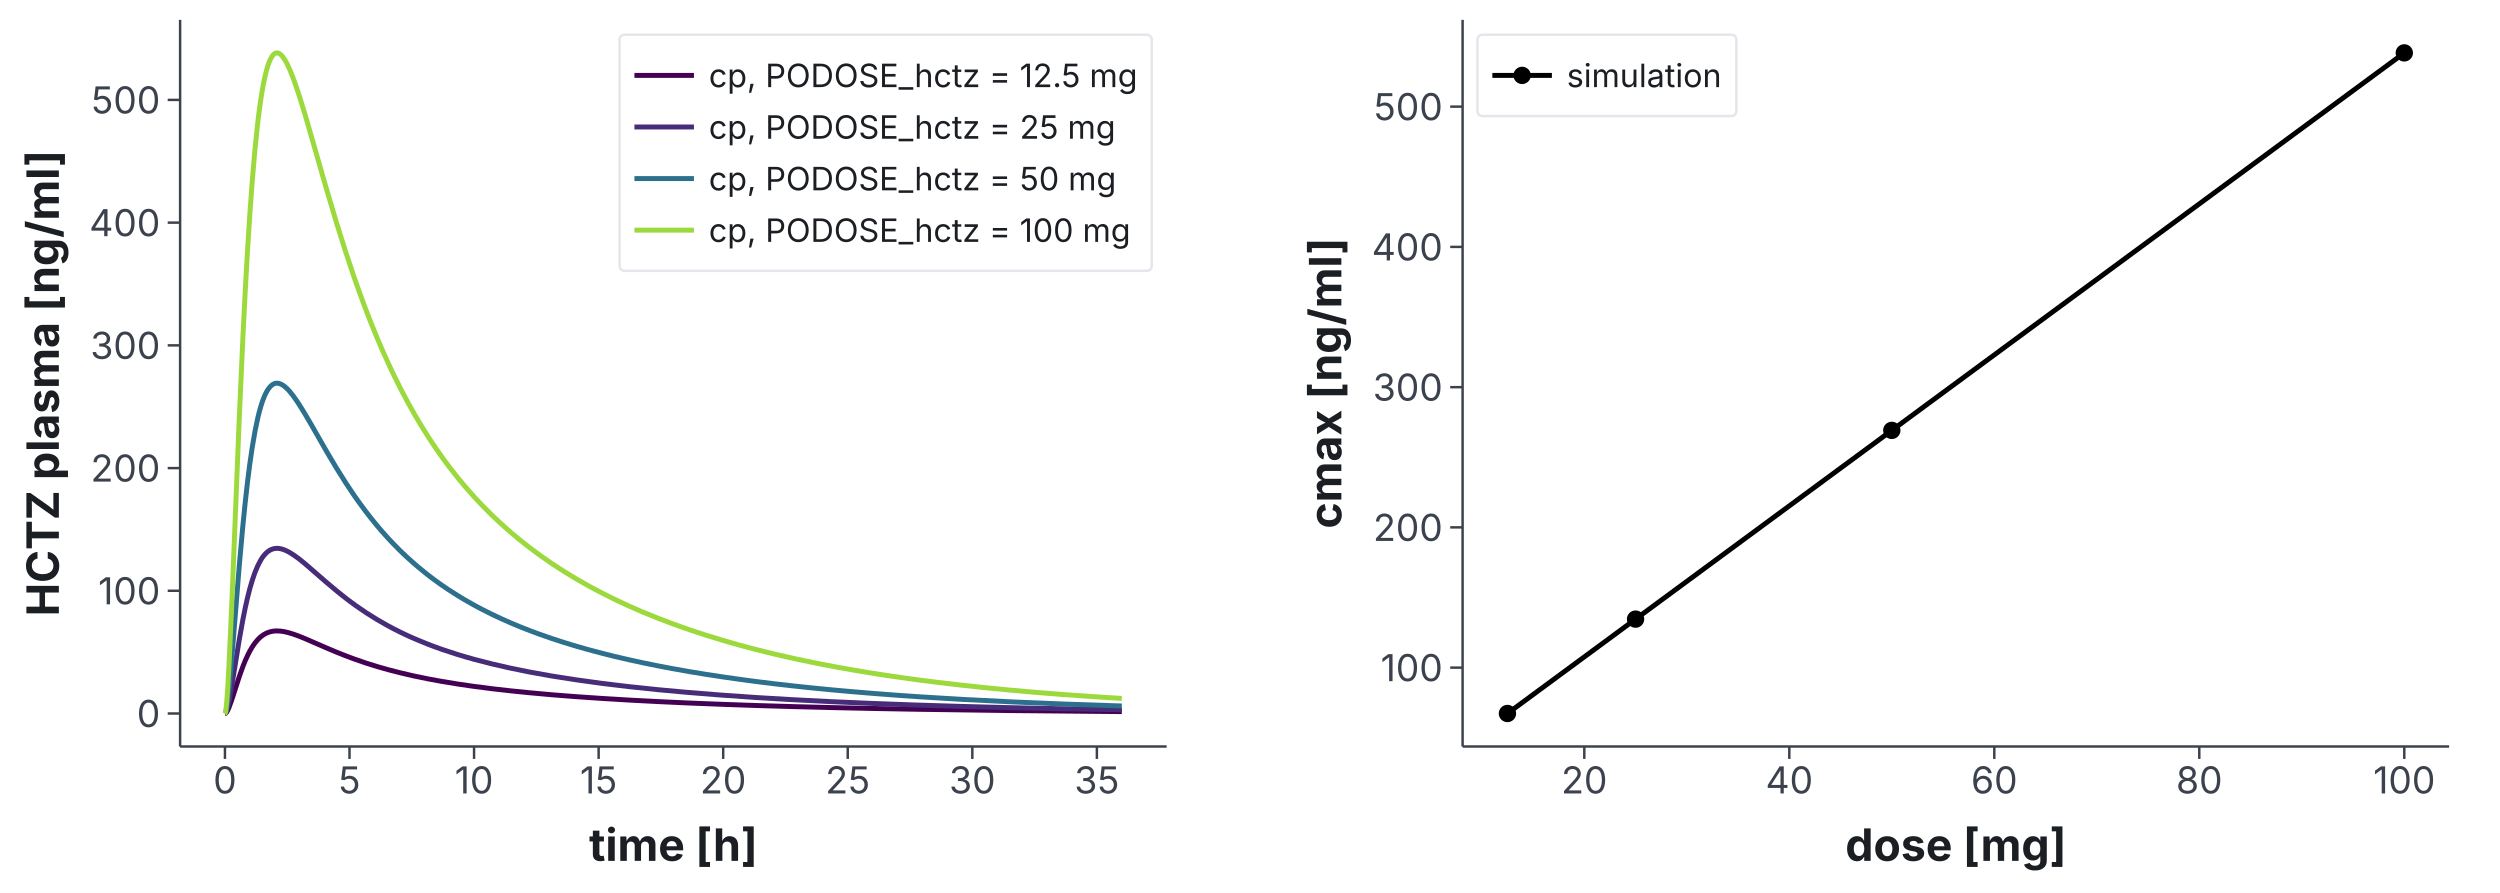
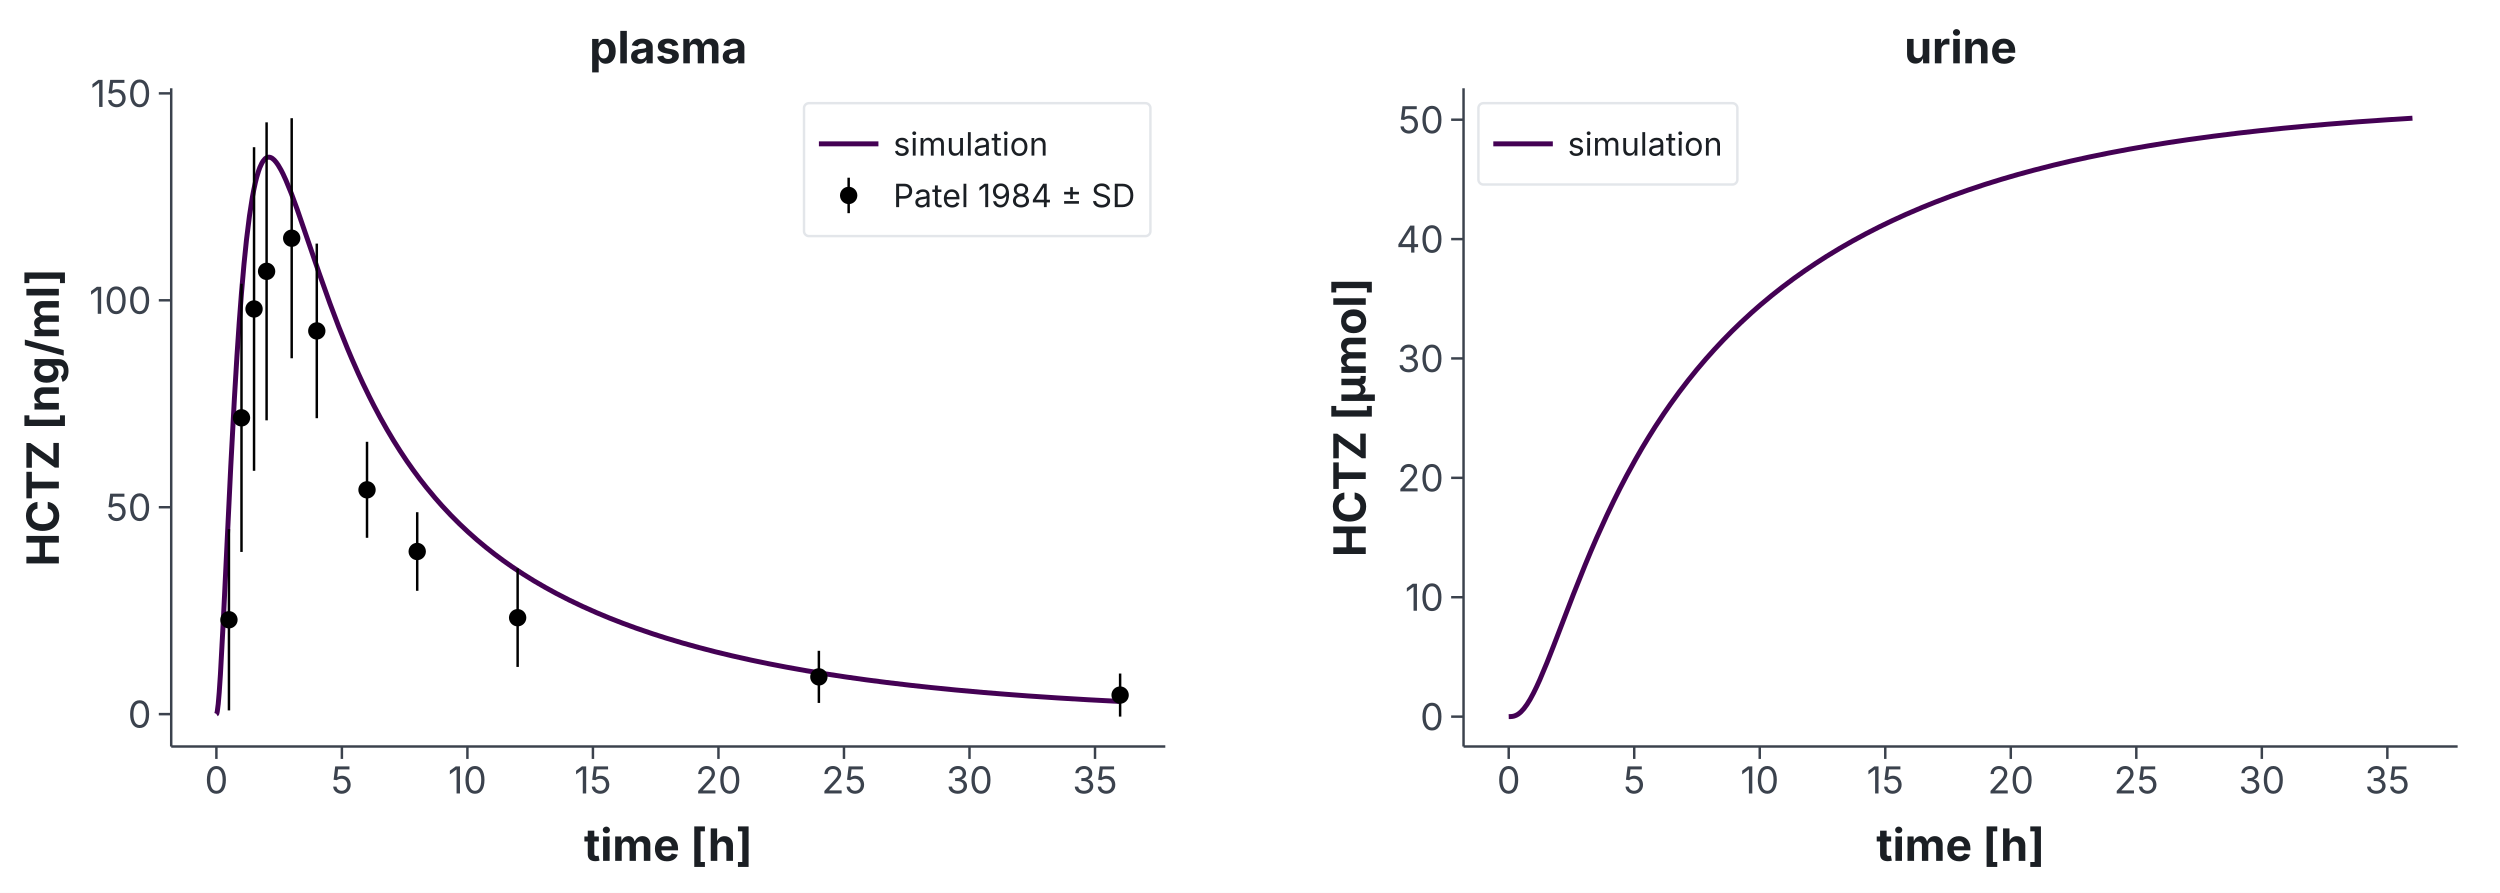
<svg xmlns="http://www.w3.org/2000/svg" width="1008" height="360" viewBox="0 0 1008 360" class="sbmlsim-figure" role="img" font-family="Inter, -apple-system, BlinkMacSystemFont, 'Segoe UI', Roboto, Helvetica, Arial, sans-serif">
  <defs>
-     <clipPath id="sbmlsim-6c3e348afc53-p0-clip-0">
-       <rect x="64.62" y="0" width="397.77" height="293" />
+     <clipPath id="sbmlsim-e15cf85886b4-p0-clip-0">
+       <rect x="61.03" y="27.6" width="400.82" height="265.4" />
    </clipPath>
-     <clipPath id="sbmlsim-6c3e348afc53-p1-clip-0">
-       <rect x="64.62" y="0" width="397.77" height="293" />
+     <clipPath id="sbmlsim-e15cf85886b4-p1-clip-0">
+       <rect x="55.16" y="27.6" width="400.82" height="265.4" />
    </clipPath>
  </defs>
  <g class="charton-background">
    <rect x="0" y="0" width="1008" height="360" fill="#ffffff" />
  </g>
-   <svg class="sbmlsim-plot" data-plot="p0" x="8" y="8" width="472" height="344" overflow="visible">
-     <g class="charton-plot" clip-path="url(#sbmlsim-6c3e348afc53-p0-clip-0)">
-       <g class="sbmlsim-element sbmlsim-curve" data-element="e0" data-legend="cp, PODOSE_hctz = 12.5 mg">
+   <svg class="sbmlsim-plot" data-plot="p0" x="8" y="8" width="471" height="344" overflow="visible">
+     <g class="charton-title">
+       <text x="261.44" y="10.8" font-size="18" fill="#1b1f24" text-anchor="middle" dominant-baseline="middle" font-weight="bold">plasma</text>
+     </g>
+     <g class="charton-plot" clip-path="url(#sbmlsim-e15cf85886b4-p0-clip-0)">
+       <g class="sbmlsim-element sbmlsim-curve" data-element="e0" data-legend="simulation">
        <g class="charton-mark charton-mark-path">
-           <path d="M82.7 279.68L82.86 279.65L83.03 279.54L83.42 279.1L83.83 278.39L84.32 277.29L85.46 274.15L88.53 264.64L89.99 260.58L90.89 258.35L91.91 256.13L92.75 254.48L93.76 252.76L94.77 251.29L95.95 249.88L96.96 248.9L98.25 247.93L99.53 247.23L100.82 246.76L102.11 246.49L102.88 246.41L103.65 246.39L105.2 246.47L106.74 246.71L108.43 247.12L110.38 247.72L112.33 248.42L115.06 249.52L123.76 253.3L127.47 254.86L131.17 256.34L134.88 257.73L139.51 259.33L144.14 260.78L148.77 262.09L153.4 263.28L158.95 264.57L164.51 265.71L170.07 266.73L176.55 267.8L183.03 268.74L190.44 269.7L197.85 270.54L205.26 271.29L214.52 272.13L223.78 272.86L234.9 273.62L246.03 274.29L257.15 274.87L269.67 275.45L283.57 276L297.47 276.48L312.13 276.91L328.87 277.33L345.62 277.69L362.37 277.99L399.25 278.5L444.31 278.92" fill="none" stroke="#440154" stroke-width="2" stroke-linejoin="round" />
+           <path d="M79.25 279.94L79.33 279.89L79.42 279.7L79.6 278.92L79.99 275.85L80.39 271.15L80.87 264L82.03 242.48L85.05 179.97L86.53 152.34L87.53 135.68L88.44 122.23L89.35 110.28L90.37 98.59L91.39 88.63L92.59 79.01L93.78 71.38L94.3 68.66L94.98 65.51L95.49 63.48L96.27 60.9L96.78 59.5L97.56 57.82L98.07 56.97L98.85 56.05L99.1 55.84L99.62 55.53L99.88 55.44L100.4 55.37L100.65 55.39L101.04 55.48L101.43 55.65L101.82 55.88L102.6 56.55L103.38 57.46L104.16 58.57L105.33 60.58L106.11 62.11L107.28 64.66L109.44 69.94L111.79 76.31L120.6 101.93L125.03 114.36L128.57 123.74L132.11 132.55L133.88 136.73L136.53 142.73L138.3 146.56L140.96 152.03L142.73 155.51L145.38 160.5L148.04 165.21L150.69 169.66L153.35 173.87L156 177.86L158.66 181.63L161.31 185.21L163.97 188.6L167.51 192.86L170.16 195.87L173.7 199.66L177.24 203.21L180.78 206.54L184.32 209.68L187.86 212.63L191.4 215.42L194.94 218.05L198.48 220.54L202.91 223.47L207.33 226.22L211.76 228.79L216.19 231.22L221.5 233.94L226.81 236.48L232.56 239.04L237.89 241.26L243.21 243.33L248.53 245.28L255.19 247.56L260.51 249.26L267.17 251.25L273.82 253.09L280.48 254.82L287.14 256.42L295.12 258.21L301.78 259.59L309.11 261L317.15 262.44L325.19 263.76L333.23 264.98L341.27 266.11L349.31 267.15L359.36 268.34L367.4 269.21L377.45 270.21L388.51 271.2L397.55 271.93L406.6 272.61L418.66 273.42L430.72 274.14L443.63 274.82" fill="none" stroke="#440154" stroke-width="2" stroke-linejoin="round" />
        </g>
      </g>
-       <g class="sbmlsim-element sbmlsim-curve" data-element="e1" data-legend="cp, PODOSE_hctz = 25 mg">
+       <g class="sbmlsim-element sbmlsim-curve" data-element="e1" data-legend="Patel 1984 ± SD">
        <g class="charton-mark charton-mark-path">
-           <path d="M82.7 279.68L82.86 279.61L83.05 279.38L83.43 278.47L83.83 277.08L84.31 274.96L85.46 268.57L88.45 250.04L89.92 241.85L90.92 236.91L91.82 232.92L92.72 229.37L93.74 225.91L94.75 222.95L95.94 220.1L97.12 217.84L97.63 217.03L98.31 216.1L98.82 215.5L99.59 214.73L100.1 214.32L100.87 213.82L101.38 213.57L102.15 213.29L102.92 213.14L103.68 213.09L104.33 213.12L105.1 213.24L105.88 213.44L106.65 213.71L107.42 214.04L108.58 214.64L110.52 215.85L112.66 217.41L114.99 219.3L123.74 226.9L128.13 230.58L131.64 233.36L135.16 235.98L139.55 239L143.94 241.75L148.33 244.26L150.96 245.66L153.6 246.98L156.23 248.23L158.87 249.41L164.14 251.59L166.77 252.6L170.29 253.86L176.44 255.88L179.95 256.93L183.46 257.92L190.49 259.72L197.51 261.33L205.42 262.94L214.2 264.52L223.86 266.04L234.84 267.56L245.41 268.83L257.3 270.08L269.19 271.17L282.4 272.23L296.93 273.24L310.81 274.07L326.77 274.89L342.73 275.58L360.68 276.24L378.63 276.8L398.58 277.31L419.53 277.75L444.31 278.16" fill="none" stroke="#472c7a" stroke-width="2" stroke-linejoin="round" />
+           <path d="M84.31 278.43L84.31 205.35M89.37 214.53L89.37 106.41M94.43 181.82L94.43 51.34M99.49 161.47L99.49 41.33M109.61 136.44L109.61 39.66M119.73 160.63L119.73 90.22M139.98 208.85L139.98 170.14M160.22 230.21L160.22 198.51M200.71 260.91L200.71 221.2M322.17 275.43L322.17 254.41M443.63 280.94L443.63 263.58" fill="none" stroke="#000000" stroke-width="1" stroke-linejoin="round" />
        </g>
-       </g>
-       <g class="sbmlsim-element sbmlsim-curve" data-element="e2" data-legend="cp, PODOSE_hctz = 50 mg">
-         <g class="charton-mark charton-mark-path">
-           <path d="M82.7 279.68L82.86 279.54L83.05 279.08L83.43 277.29L83.84 274.39L84.3 270.28L85.46 257.51L88.51 219.72L89.9 204.2L90.89 194.44L91.83 186.04L92.7 179.21L93.7 172.39L94.82 165.84L95.95 160.47L96.51 158.19L97.17 155.83L97.74 154.06L98.31 152.51L98.88 151.17L99.45 150.03L100.02 149.07L100.87 147.95L101.59 147.28L102.02 146.98L102.45 146.76L102.88 146.6L103.32 146.52L103.75 146.5L104.18 146.54L105.04 146.78L105.91 147.22L106.77 147.83L107.63 148.6L108.28 149.26L108.93 149.99L110.23 151.62L112.18 154.41L114.77 158.56L117.37 162.99L123.86 174.33L127.76 180.88L131.66 187.07L134.9 191.91L136.85 194.67L139.45 198.18L141.4 200.7L143.99 203.89L145.94 206.18L148.54 209.08L150.49 211.15L153.08 213.78L155.68 216.27L158.28 218.62L160.88 220.86L164.12 223.49L166.72 225.48L169.64 227.59L172.57 229.59L176.47 232.09L179.39 233.85L183.29 236.06L186.21 237.62L190.11 239.58L194.01 241.42L197.9 243.15L201.8 244.77L205.7 246.3L209.6 247.75L214.47 249.44L219.34 251.03L224.22 252.51L229.09 253.9L234.94 255.45L239.81 256.67L245.66 258.03L251.5 259.3L257.35 260.49L263.2 261.6L270.02 262.81L276.85 263.93L282.72 264.83L290.06 265.88L297.4 266.86L304.73 267.76L312.07 268.59L319.41 269.37L328.21 270.22L335.55 270.88L344.35 271.61L353.93 272.34L362.78 272.95L380.5 274.02L400.42 275.02L422.56 275.93L444.31 276.65" fill="none" stroke="#2d708e" stroke-width="2" stroke-linejoin="round" />
-         </g>
-       </g>
-       <g class="sbmlsim-element sbmlsim-curve" data-element="e3" data-legend="cp, PODOSE_hctz = 100 mg">
-         <g class="charton-mark charton-mark-path">
-           <path d="M82.7 279.68L82.78 279.63L82.86 279.4L83.05 278.49L83.43 274.88L83.86 268.85L84.31 260.69L85.47 235.14L88.44 161.34L89.92 128.39L90.89 109.15L91.82 92.65L92.69 78.99L93.69 65.2L94.69 53.43L95.81 42.47L96.42 37.39L97.04 32.9L97.65 28.98L98.26 25.58L99.04 22.01L99.5 20.2L99.96 18.63L100.43 17.3L100.89 16.18L101.36 15.26L101.82 14.53L102.28 13.99L102.75 13.61L103.21 13.39L103.68 13.32L104.14 13.39L104.61 13.59L105.07 13.91L105.53 14.34L106 14.88L106.93 16.25L107.86 17.95L108.78 19.96L109.71 22.21L110.64 24.68L112.5 30.12L115.06 38.38L123.47 67.63L127.68 81.82L131.19 93L134.69 103.52L136.8 109.5L138.9 115.23L141 120.71L143.81 127.66L145.91 132.6L148.72 138.85L150.82 143.3L153.63 148.93L156.43 154.24L159.24 159.24L162.04 163.96L164.85 168.42L167.65 172.64L170.45 176.63L173.26 180.42L176.77 184.87L179.57 188.23L183.08 192.21L186.58 195.94L190.09 199.46L193.6 202.78L197.8 206.53L201.31 209.46L205.52 212.78L209.72 215.9L214.63 219.31L219.54 222.49L224.8 225.68L230.06 228.65L235.32 231.42L240.58 234.02L245.84 236.46L251.1 238.75L257.42 241.32L263.73 243.71L270.04 245.94L276.35 248.02L283.72 250.28L290.03 252.08L297.4 254.03L304.76 255.84L312.67 257.63L320.59 259.29L328.5 260.82L336.42 262.23L344.34 263.54L352.26 264.75L361.76 266.08L369.68 267.09L379.19 268.21L389.54 269.31L399.12 270.24L408.7 271.09L420.67 272.04L432.65 272.88L444.31 273.61" fill="none" stroke="#9bd93c" stroke-width="2" stroke-linejoin="round" />
+         <g class="charton-mark charton-mark-point">
+           <circle cx="84.31" cy="241.89" r="3" fill="#000000" stroke="#000000" stroke-width="1" />
+           <circle cx="89.37" cy="160.47" r="3" fill="#000000" stroke="#000000" stroke-width="1" />
+           <circle cx="94.43" cy="116.58" r="3" fill="#000000" stroke="#000000" stroke-width="1" />
+           <circle cx="99.49" cy="101.4" r="3" fill="#000000" stroke="#000000" stroke-width="1" />
+           <circle cx="109.61" cy="88.05" r="3" fill="#000000" stroke="#000000" stroke-width="1" />
+           <circle cx="119.73" cy="125.43" r="3" fill="#000000" stroke="#000000" stroke-width="1" />
+           <circle cx="139.98" cy="189.5" r="3" fill="#000000" stroke="#000000" stroke-width="1" />
+           <circle cx="160.22" cy="214.36" r="3" fill="#000000" stroke="#000000" stroke-width="1" />
+           <circle cx="200.71" cy="241.06" r="3" fill="#000000" stroke="#000000" stroke-width="1" />
+           <circle cx="322.17" cy="264.92" r="3" fill="#000000" stroke="#000000" stroke-width="1" />
+           <circle cx="443.63" cy="272.26" r="3" fill="#000000" stroke="#000000" stroke-width="1" />
        </g>
      </g>
    </g>
    <g class="charton-axis charton-axis-x" data-axis="x">
      <g class="charton-axis-line">
-         <path d="M64.62 293L462.39 293" fill="none" stroke="#3b424d" stroke-width="1" stroke-linejoin="round" />
+         <path d="M61.03 293L461.85 293" fill="none" stroke="#3b424d" stroke-width="1" stroke-linejoin="round" />
      </g>
      <g class="charton-tick">
-         <path d="M82.7 293L82.7 298" fill="none" stroke="#3b424d" stroke-width="1" stroke-linejoin="round" />
-         <path d="M132.92 293L132.92 298" fill="none" stroke="#3b424d" stroke-width="1" stroke-linejoin="round" />
-         <path d="M183.14 293L183.14 298" fill="none" stroke="#3b424d" stroke-width="1" stroke-linejoin="round" />
-         <path d="M233.37 293L233.37 298" fill="none" stroke="#3b424d" stroke-width="1" stroke-linejoin="round" />
-         <path d="M283.59 293L283.59 298" fill="none" stroke="#3b424d" stroke-width="1" stroke-linejoin="round" />
-         <path d="M333.81 293L333.81 298" fill="none" stroke="#3b424d" stroke-width="1" stroke-linejoin="round" />
-         <path d="M384.04 293L384.04 298" fill="none" stroke="#3b424d" stroke-width="1" stroke-linejoin="round" />
-         <path d="M434.26 293L434.26 298" fill="none" stroke="#3b424d" stroke-width="1" stroke-linejoin="round" />
+         <path d="M79.25 293L79.25 298" fill="none" stroke="#3b424d" stroke-width="1" stroke-linejoin="round" />
+         <path d="M129.85 293L129.85 298" fill="none" stroke="#3b424d" stroke-width="1" stroke-linejoin="round" />
+         <path d="M180.46 293L180.46 298" fill="none" stroke="#3b424d" stroke-width="1" stroke-linejoin="round" />
+         <path d="M231.07 293L231.07 298" fill="none" stroke="#3b424d" stroke-width="1" stroke-linejoin="round" />
+         <path d="M281.68 293L281.68 298" fill="none" stroke="#3b424d" stroke-width="1" stroke-linejoin="round" />
+         <path d="M332.29 293L332.29 298" fill="none" stroke="#3b424d" stroke-width="1" stroke-linejoin="round" />
+         <path d="M382.9 293L382.9 298" fill="none" stroke="#3b424d" stroke-width="1" stroke-linejoin="round" />
+         <path d="M433.51 293L433.51 298" fill="none" stroke="#3b424d" stroke-width="1" stroke-linejoin="round" />
      </g>
      <g class="charton-tick-label">
-         <text x="82.7" y="301" font-size="15" fill="#3b424d" text-anchor="middle" dominant-baseline="hanging">0</text>
-         <text x="132.92" y="301" font-size="15" fill="#3b424d" text-anchor="middle" dominant-baseline="hanging">5</text>
-         <text x="183.14" y="301" font-size="15" fill="#3b424d" text-anchor="middle" dominant-baseline="hanging">10</text>
-         <text x="233.37" y="301" font-size="15" fill="#3b424d" text-anchor="middle" dominant-baseline="hanging">15</text>
-         <text x="283.59" y="301" font-size="15" fill="#3b424d" text-anchor="middle" dominant-baseline="hanging">20</text>
-         <text x="333.81" y="301" font-size="15" fill="#3b424d" text-anchor="middle" dominant-baseline="hanging">25</text>
-         <text x="384.04" y="301" font-size="15" fill="#3b424d" text-anchor="middle" dominant-baseline="hanging">30</text>
-         <text x="434.26" y="301" font-size="15" fill="#3b424d" text-anchor="middle" dominant-baseline="hanging">35</text>
+         <text x="79.25" y="301" font-size="15" fill="#3b424d" text-anchor="middle" dominant-baseline="hanging">0</text>
+         <text x="129.85" y="301" font-size="15" fill="#3b424d" text-anchor="middle" dominant-baseline="hanging">5</text>
+         <text x="180.46" y="301" font-size="15" fill="#3b424d" text-anchor="middle" dominant-baseline="hanging">10</text>
+         <text x="231.07" y="301" font-size="15" fill="#3b424d" text-anchor="middle" dominant-baseline="hanging">15</text>
+         <text x="281.68" y="301" font-size="15" fill="#3b424d" text-anchor="middle" dominant-baseline="hanging">20</text>
+         <text x="332.29" y="301" font-size="15" fill="#3b424d" text-anchor="middle" dominant-baseline="hanging">25</text>
+         <text x="382.9" y="301" font-size="15" fill="#3b424d" text-anchor="middle" dominant-baseline="hanging">30</text>
+         <text x="433.51" y="301" font-size="15" fill="#3b424d" text-anchor="middle" dominant-baseline="hanging">35</text>
      </g>
      <g class="charton-axis-title">
-         <text x="263.5" y="326" font-size="18" font-weight="bold" fill="#1b1f24" text-anchor="middle" dominant-baseline="hanging">time [h]</text>
+         <text x="261.44" y="326" font-size="18" font-weight="bold" fill="#1b1f24" text-anchor="middle" dominant-baseline="hanging">time [h]</text>
      </g>
    </g>
    <g class="charton-axis charton-axis-y" data-axis="y">
      <g class="charton-axis-line">
-         <path d="M64.62 0L64.62 293" fill="none" stroke="#3b424d" stroke-width="1" stroke-linejoin="round" />
+         <path d="M61.03 27.6L61.03 293" fill="none" stroke="#3b424d" stroke-width="1" stroke-linejoin="round" />
      </g>
      <g class="charton-tick">
-         <path d="M64.62 279.68L59.62 279.68" fill="none" stroke="#3b424d" stroke-width="1" stroke-linejoin="round" />
-         <path d="M64.62 230.2L59.62 230.2" fill="none" stroke="#3b424d" stroke-width="1" stroke-linejoin="round" />
-         <path d="M64.62 180.73L59.62 180.73" fill="none" stroke="#3b424d" stroke-width="1" stroke-linejoin="round" />
-         <path d="M64.62 131.25L59.62 131.25" fill="none" stroke="#3b424d" stroke-width="1" stroke-linejoin="round" />
-         <path d="M64.62 81.77L59.62 81.77" fill="none" stroke="#3b424d" stroke-width="1" stroke-linejoin="round" />
-         <path d="M64.62 32.29L59.62 32.29" fill="none" stroke="#3b424d" stroke-width="1" stroke-linejoin="round" />
+         <path d="M61.03 279.94L56.03 279.94" fill="none" stroke="#3b424d" stroke-width="1" stroke-linejoin="round" />
+         <path d="M61.03 196.51L56.03 196.51" fill="none" stroke="#3b424d" stroke-width="1" stroke-linejoin="round" />
+         <path d="M61.03 113.08L56.03 113.08" fill="none" stroke="#3b424d" stroke-width="1" stroke-linejoin="round" />
+         <path d="M61.03 29.65L56.03 29.65" fill="none" stroke="#3b424d" stroke-width="1" stroke-linejoin="round" />
      </g>
      <g class="charton-tick-label">
-         <text x="56.62" y="279.68" font-size="15" fill="#3b424d" text-anchor="end" dominant-baseline="central">0</text>
-         <text x="56.62" y="230.2" font-size="15" fill="#3b424d" text-anchor="end" dominant-baseline="central">100</text>
-         <text x="56.62" y="180.73" font-size="15" fill="#3b424d" text-anchor="end" dominant-baseline="central">200</text>
-         <text x="56.62" y="131.25" font-size="15" fill="#3b424d" text-anchor="end" dominant-baseline="central">300</text>
-         <text x="56.62" y="81.77" font-size="15" fill="#3b424d" text-anchor="end" dominant-baseline="central">400</text>
-         <text x="56.62" y="32.29" font-size="15" fill="#3b424d" text-anchor="end" dominant-baseline="central">500</text>
+         <text x="53.03" y="279.94" font-size="15" fill="#3b424d" text-anchor="end" dominant-baseline="central">0</text>
+         <text x="53.03" y="196.51" font-size="15" fill="#3b424d" text-anchor="end" dominant-baseline="central">50</text>
+         <text x="53.03" y="113.08" font-size="15" fill="#3b424d" text-anchor="end" dominant-baseline="central">100</text>
+         <text x="53.03" y="29.65" font-size="15" fill="#3b424d" text-anchor="end" dominant-baseline="central">150</text>
      </g>
      <g class="charton-axis-title">
-         <text x="9" y="146.5" font-size="18" font-weight="bold" fill="#1b1f24" text-anchor="middle" dominant-baseline="middle" transform="rotate(-90 9 146.5)">HCTZ plasma [ng/ml]</text>
+         <text x="9" y="160.3" font-size="18" font-weight="bold" fill="#1b1f24" text-anchor="middle" dominant-baseline="middle" transform="rotate(-90 9 160.3)">HCTZ [ng/ml]</text>
      </g>
    </g>
  </svg>
-   <svg class="sbmlsim-plot" data-plot="p1" x="525.1" y="8" width="475" height="344" overflow="visible">
-     <g class="charton-plot" clip-path="url(#sbmlsim-6c3e348afc53-p1-clip-0)">
-       <g class="sbmlsim-element sbmlsim-curve" data-element="e4" data-legend="simulation">
+   <svg class="sbmlsim-plot" data-plot="p1" x="534.94" y="8" width="466" height="344" overflow="visible">
+     <g class="charton-title">
+       <text x="255.57" y="10.8" font-size="18" fill="#1b1f24" text-anchor="middle" dominant-baseline="middle" font-weight="bold">urine</text>
+     </g>
+     <g class="charton-plot" clip-path="url(#sbmlsim-e15cf85886b4-p1-clip-0)">
+       <g class="sbmlsim-element sbmlsim-curve" data-element="e2" data-legend="simulation (2)">
        <g class="charton-mark charton-mark-path">
-           <path d="M82.7 279.68L134.36 241.63L237.67 165.53L444.31 13.32" fill="none" stroke="#000000" stroke-width="2" stroke-linejoin="round" />
-         </g>
-         <g class="charton-mark charton-mark-point">
-           <circle cx="82.7" cy="279.68" r="3" fill="#000000" stroke="#000000" stroke-width="1" />
-           <circle cx="134.36" cy="241.63" r="3" fill="#000000" stroke="#000000" stroke-width="1" />
-           <circle cx="237.67" cy="165.53" r="3" fill="#000000" stroke="#000000" stroke-width="1" />
-           <circle cx="444.31" cy="13.32" r="3" fill="#000000" stroke="#000000" stroke-width="1" />
+           <path d="M73.37 280.94L74.2 280.92L74.84 280.86L75.44 280.74L76 280.55L76.56 280.3L77.16 279.95L77.72 279.53L78.29 279.04L79.47 277.75L80.73 276.04L82 273.99L83.36 271.47L84.61 268.92L85.86 266.18L88.77 259.26L91.43 252.51L99.46 231.6L104.15 219.88L106.5 214.24L108.85 208.79L112.97 199.71L115.62 194.17L118.27 188.85L120.93 183.75L124.47 177.3L127.12 172.69L129.78 168.29L132.43 164.06L135.97 158.7L138.63 154.87L142.17 150L145.71 145.39L149.25 141L152.79 136.84L156.33 132.88L159.87 129.1L163.41 125.5L166.95 122.07L171.37 117.99L174.91 114.89L179.34 111.2L183.76 107.71L188.19 104.39L192.61 101.25L197.04 98.26L201.46 95.41L206.77 92.18L212.08 89.13L217.39 86.25L222.7 83.53L228.02 80.96L233.35 78.52L240 75.66L245.33 73.51L251.98 70.97L258.64 68.61L265.29 66.39L271.95 64.32L278.6 62.38L285.26 60.57L293.24 58.54L299.9 56.97L307.26 55.35L315.3 53.71L323.34 52.19L331.38 50.79L339.42 49.49L347.46 48.29L357.51 46.92L367.56 45.67L376.6 44.65L385.65 43.71L394.7 42.86L403.74 42.07L415.8 41.12L427.87 40.28L437.76 39.66" fill="none" stroke="#440154" stroke-width="2" stroke-linejoin="round" />
        </g>
      </g>
    </g>
    <g class="charton-axis charton-axis-x" data-axis="x">
      <g class="charton-axis-line">
-         <path d="M64.62 293L462.39 293" fill="none" stroke="#3b424d" stroke-width="1" stroke-linejoin="round" />
+         <path d="M55.16 293L455.98 293" fill="none" stroke="#3b424d" stroke-width="1" stroke-linejoin="round" />
      </g>
      <g class="charton-tick">
-         <path d="M113.69 293L113.69 298" fill="none" stroke="#3b424d" stroke-width="1" stroke-linejoin="round" />
-         <path d="M196.35 293L196.35 298" fill="none" stroke="#3b424d" stroke-width="1" stroke-linejoin="round" />
-         <path d="M279 293L279 298" fill="none" stroke="#3b424d" stroke-width="1" stroke-linejoin="round" />
-         <path d="M361.65 293L361.65 298" fill="none" stroke="#3b424d" stroke-width="1" stroke-linejoin="round" />
-         <path d="M444.31 293L444.31 298" fill="none" stroke="#3b424d" stroke-width="1" stroke-linejoin="round" />
+         <path d="M73.37 293L73.37 298" fill="none" stroke="#3b424d" stroke-width="1" stroke-linejoin="round" />
+         <path d="M123.98 293L123.98 298" fill="none" stroke="#3b424d" stroke-width="1" stroke-linejoin="round" />
+         <path d="M174.59 293L174.59 298" fill="none" stroke="#3b424d" stroke-width="1" stroke-linejoin="round" />
+         <path d="M225.2 293L225.2 298" fill="none" stroke="#3b424d" stroke-width="1" stroke-linejoin="round" />
+         <path d="M275.81 293L275.81 298" fill="none" stroke="#3b424d" stroke-width="1" stroke-linejoin="round" />
+         <path d="M326.42 293L326.42 298" fill="none" stroke="#3b424d" stroke-width="1" stroke-linejoin="round" />
+         <path d="M377.03 293L377.03 298" fill="none" stroke="#3b424d" stroke-width="1" stroke-linejoin="round" />
+         <path d="M427.64 293L427.64 298" fill="none" stroke="#3b424d" stroke-width="1" stroke-linejoin="round" />
      </g>
      <g class="charton-tick-label">
-         <text x="113.69" y="301" font-size="15" fill="#3b424d" text-anchor="middle" dominant-baseline="hanging">20</text>
-         <text x="196.35" y="301" font-size="15" fill="#3b424d" text-anchor="middle" dominant-baseline="hanging">40</text>
-         <text x="279" y="301" font-size="15" fill="#3b424d" text-anchor="middle" dominant-baseline="hanging">60</text>
-         <text x="361.65" y="301" font-size="15" fill="#3b424d" text-anchor="middle" dominant-baseline="hanging">80</text>
-         <text x="444.31" y="301" font-size="15" fill="#3b424d" text-anchor="middle" dominant-baseline="hanging">100</text>
+         <text x="73.37" y="301" font-size="15" fill="#3b424d" text-anchor="middle" dominant-baseline="hanging">0</text>
+         <text x="123.98" y="301" font-size="15" fill="#3b424d" text-anchor="middle" dominant-baseline="hanging">5</text>
+         <text x="174.59" y="301" font-size="15" fill="#3b424d" text-anchor="middle" dominant-baseline="hanging">10</text>
+         <text x="225.2" y="301" font-size="15" fill="#3b424d" text-anchor="middle" dominant-baseline="hanging">15</text>
+         <text x="275.81" y="301" font-size="15" fill="#3b424d" text-anchor="middle" dominant-baseline="hanging">20</text>
+         <text x="326.42" y="301" font-size="15" fill="#3b424d" text-anchor="middle" dominant-baseline="hanging">25</text>
+         <text x="377.03" y="301" font-size="15" fill="#3b424d" text-anchor="middle" dominant-baseline="hanging">30</text>
+         <text x="427.64" y="301" font-size="15" fill="#3b424d" text-anchor="middle" dominant-baseline="hanging">35</text>
      </g>
      <g class="charton-axis-title">
-         <text x="263.5" y="326" font-size="18" font-weight="bold" fill="#1b1f24" text-anchor="middle" dominant-baseline="hanging">dose [mg]</text>
+         <text x="255.57" y="326" font-size="18" font-weight="bold" fill="#1b1f24" text-anchor="middle" dominant-baseline="hanging">time [h]</text>
      </g>
    </g>
    <g class="charton-axis charton-axis-y" data-axis="y">
      <g class="charton-axis-line">
-         <path d="M64.62 0L64.62 293" fill="none" stroke="#3b424d" stroke-width="1" stroke-linejoin="round" />
+         <path d="M55.16 27.6L55.16 293" fill="none" stroke="#3b424d" stroke-width="1" stroke-linejoin="round" />
      </g>
      <g class="charton-tick">
-         <path d="M64.62 261.19L59.62 261.19" fill="none" stroke="#3b424d" stroke-width="1" stroke-linejoin="round" />
-         <path d="M64.62 204.64L59.62 204.64" fill="none" stroke="#3b424d" stroke-width="1" stroke-linejoin="round" />
-         <path d="M64.62 148.1L59.62 148.1" fill="none" stroke="#3b424d" stroke-width="1" stroke-linejoin="round" />
-         <path d="M64.62 91.55L59.62 91.55" fill="none" stroke="#3b424d" stroke-width="1" stroke-linejoin="round" />
-         <path d="M64.62 35L59.62 35" fill="none" stroke="#3b424d" stroke-width="1" stroke-linejoin="round" />
+         <path d="M55.16 280.94L50.16 280.94" fill="none" stroke="#3b424d" stroke-width="1" stroke-linejoin="round" />
+         <path d="M55.16 232.8L50.16 232.8" fill="none" stroke="#3b424d" stroke-width="1" stroke-linejoin="round" />
+         <path d="M55.16 184.67L50.16 184.67" fill="none" stroke="#3b424d" stroke-width="1" stroke-linejoin="round" />
+         <path d="M55.16 136.53L50.16 136.53" fill="none" stroke="#3b424d" stroke-width="1" stroke-linejoin="round" />
+         <path d="M55.16 88.4L50.16 88.4" fill="none" stroke="#3b424d" stroke-width="1" stroke-linejoin="round" />
+         <path d="M55.16 40.27L50.16 40.27" fill="none" stroke="#3b424d" stroke-width="1" stroke-linejoin="round" />
      </g>
      <g class="charton-tick-label">
-         <text x="56.62" y="261.19" font-size="15" fill="#3b424d" text-anchor="end" dominant-baseline="central">100</text>
-         <text x="56.62" y="204.64" font-size="15" fill="#3b424d" text-anchor="end" dominant-baseline="central">200</text>
-         <text x="56.62" y="148.1" font-size="15" fill="#3b424d" text-anchor="end" dominant-baseline="central">300</text>
-         <text x="56.62" y="91.55" font-size="15" fill="#3b424d" text-anchor="end" dominant-baseline="central">400</text>
-         <text x="56.62" y="35" font-size="15" fill="#3b424d" text-anchor="end" dominant-baseline="central">500</text>
+         <text x="47.16" y="280.94" font-size="15" fill="#3b424d" text-anchor="end" dominant-baseline="central">0</text>
+         <text x="47.16" y="232.8" font-size="15" fill="#3b424d" text-anchor="end" dominant-baseline="central">10</text>
+         <text x="47.16" y="184.67" font-size="15" fill="#3b424d" text-anchor="end" dominant-baseline="central">20</text>
+         <text x="47.16" y="136.53" font-size="15" fill="#3b424d" text-anchor="end" dominant-baseline="central">30</text>
+         <text x="47.16" y="88.4" font-size="15" fill="#3b424d" text-anchor="end" dominant-baseline="central">40</text>
+         <text x="47.16" y="40.27" font-size="15" fill="#3b424d" text-anchor="end" dominant-baseline="central">50</text>
      </g>
      <g class="charton-axis-title">
-         <text x="9" y="146.5" font-size="18" font-weight="bold" fill="#1b1f24" text-anchor="middle" dominant-baseline="middle" transform="rotate(-90 9 146.5)">cmax [ng/ml]</text>
+         <text x="9" y="160.3" font-size="18" font-weight="bold" fill="#1b1f24" text-anchor="middle" dominant-baseline="middle" transform="rotate(-90 9 160.3)">HCTZ [μmol]</text>
      </g>
    </g>
  </svg>
  <g class="sbmlsim-legend" data-plot="p0">
-     <rect class="sbmlsim-legend-frame" x="249.8" y="14" width="214.59" height="95.2" rx="2" fill="#ffffff" fill-opacity="0.85" stroke="#e3e6ea" stroke-width="1" />
-     <g class="sbmlsim-legend-entry" data-legend="cp, PODOSE_hctz = 12.5 mg">
-       <g class="sbmlsim-legend-swatch" transform="translate(255.8 30.4)">
+     <rect class="sbmlsim-legend-frame" x="324.18" y="41.6" width="139.67" height="53.6" rx="2" fill="#ffffff" fill-opacity="0.85" stroke="#e3e6ea" stroke-width="1" />
+     <g class="sbmlsim-legend-entry" data-legend="simulation">
+       <g class="sbmlsim-legend-swatch" transform="translate(330.18 58)">
        <path d="M0 0L24 0" fill="none" stroke="#440154" stroke-width="2" />
      </g>
-       <text class="sbmlsim-legend-label" x="285.8" y="30.4" font-size="13" fill="#1b1f24" dominant-baseline="central">cp, PODOSE_hctz = 12.5 mg</text>
+       <text class="sbmlsim-legend-label" x="360.18" y="58" font-size="13" fill="#1b1f24" dominant-baseline="central">simulation</text>
    </g>
-     <g class="sbmlsim-legend-entry" data-legend="cp, PODOSE_hctz = 25 mg">
-       <g class="sbmlsim-legend-swatch" transform="translate(255.8 51.2)">
-         <path d="M0 0L24 0" fill="none" stroke="#472c7a" stroke-width="2" />
+     <g class="sbmlsim-legend-entry" data-legend="Patel 1984 ± SD">
+       <g class="sbmlsim-legend-swatch" transform="translate(330.18 78.8)">
+         <path d="M12 -7.15L12 7.15" fill="none" stroke="#000000" stroke-width="1" />
+         <circle cx="12" cy="0" r="3" fill="#000000" stroke="#000000" stroke-width="1" />
      </g>
-       <text class="sbmlsim-legend-label" x="285.8" y="51.2" font-size="13" fill="#1b1f24" dominant-baseline="central">cp, PODOSE_hctz = 25 mg</text>
-     </g>
-     <g class="sbmlsim-legend-entry" data-legend="cp, PODOSE_hctz = 50 mg">
-       <g class="sbmlsim-legend-swatch" transform="translate(255.8 72)">
-         <path d="M0 0L24 0" fill="none" stroke="#2d708e" stroke-width="2" />
-       </g>
-       <text class="sbmlsim-legend-label" x="285.8" y="72" font-size="13" fill="#1b1f24" dominant-baseline="central">cp, PODOSE_hctz = 50 mg</text>
-     </g>
-     <g class="sbmlsim-legend-entry" data-legend="cp, PODOSE_hctz = 100 mg">
-       <g class="sbmlsim-legend-swatch" transform="translate(255.8 92.8)">
-         <path d="M0 0L24 0" fill="none" stroke="#9bd93c" stroke-width="2" />
-       </g>
-       <text class="sbmlsim-legend-label" x="285.8" y="92.8" font-size="13" fill="#1b1f24" dominant-baseline="central">cp, PODOSE_hctz = 100 mg</text>
+       <text class="sbmlsim-legend-label" x="360.18" y="78.8" font-size="13" fill="#1b1f24" dominant-baseline="central">Patel 1984 ± SD</text>
    </g>
  </g>
  <g class="sbmlsim-legend" data-plot="p1">
-     <rect class="sbmlsim-legend-frame" x="595.72" y="14" width="104.41" height="32.8" rx="2" fill="#ffffff" fill-opacity="0.85" stroke="#e3e6ea" stroke-width="1" />
-     <g class="sbmlsim-legend-entry" data-legend="simulation">
-       <g class="sbmlsim-legend-swatch" transform="translate(601.72 30.4)">
-         <path d="M0 0L24 0" fill="none" stroke="#000000" stroke-width="2" />
-         <circle cx="12" cy="0" r="3" fill="#000000" stroke="#000000" stroke-width="1" />
+     <rect class="sbmlsim-legend-frame" x="596.1" y="41.6" width="104.41" height="32.8" rx="2" fill="#ffffff" fill-opacity="0.85" stroke="#e3e6ea" stroke-width="1" />
+     <g class="sbmlsim-legend-entry" data-legend="simulation (2)">
+       <g class="sbmlsim-legend-swatch" transform="translate(602.1 58)">
+         <path d="M0 0L24 0" fill="none" stroke="#440154" stroke-width="2" />
      </g>
-       <text class="sbmlsim-legend-label" x="631.72" y="30.4" font-size="13" fill="#1b1f24" dominant-baseline="central">simulation</text>
+       <text class="sbmlsim-legend-label" x="632.1" y="58" font-size="13" fill="#1b1f24" dominant-baseline="central">simulation</text>
    </g>
  </g>
</svg>
